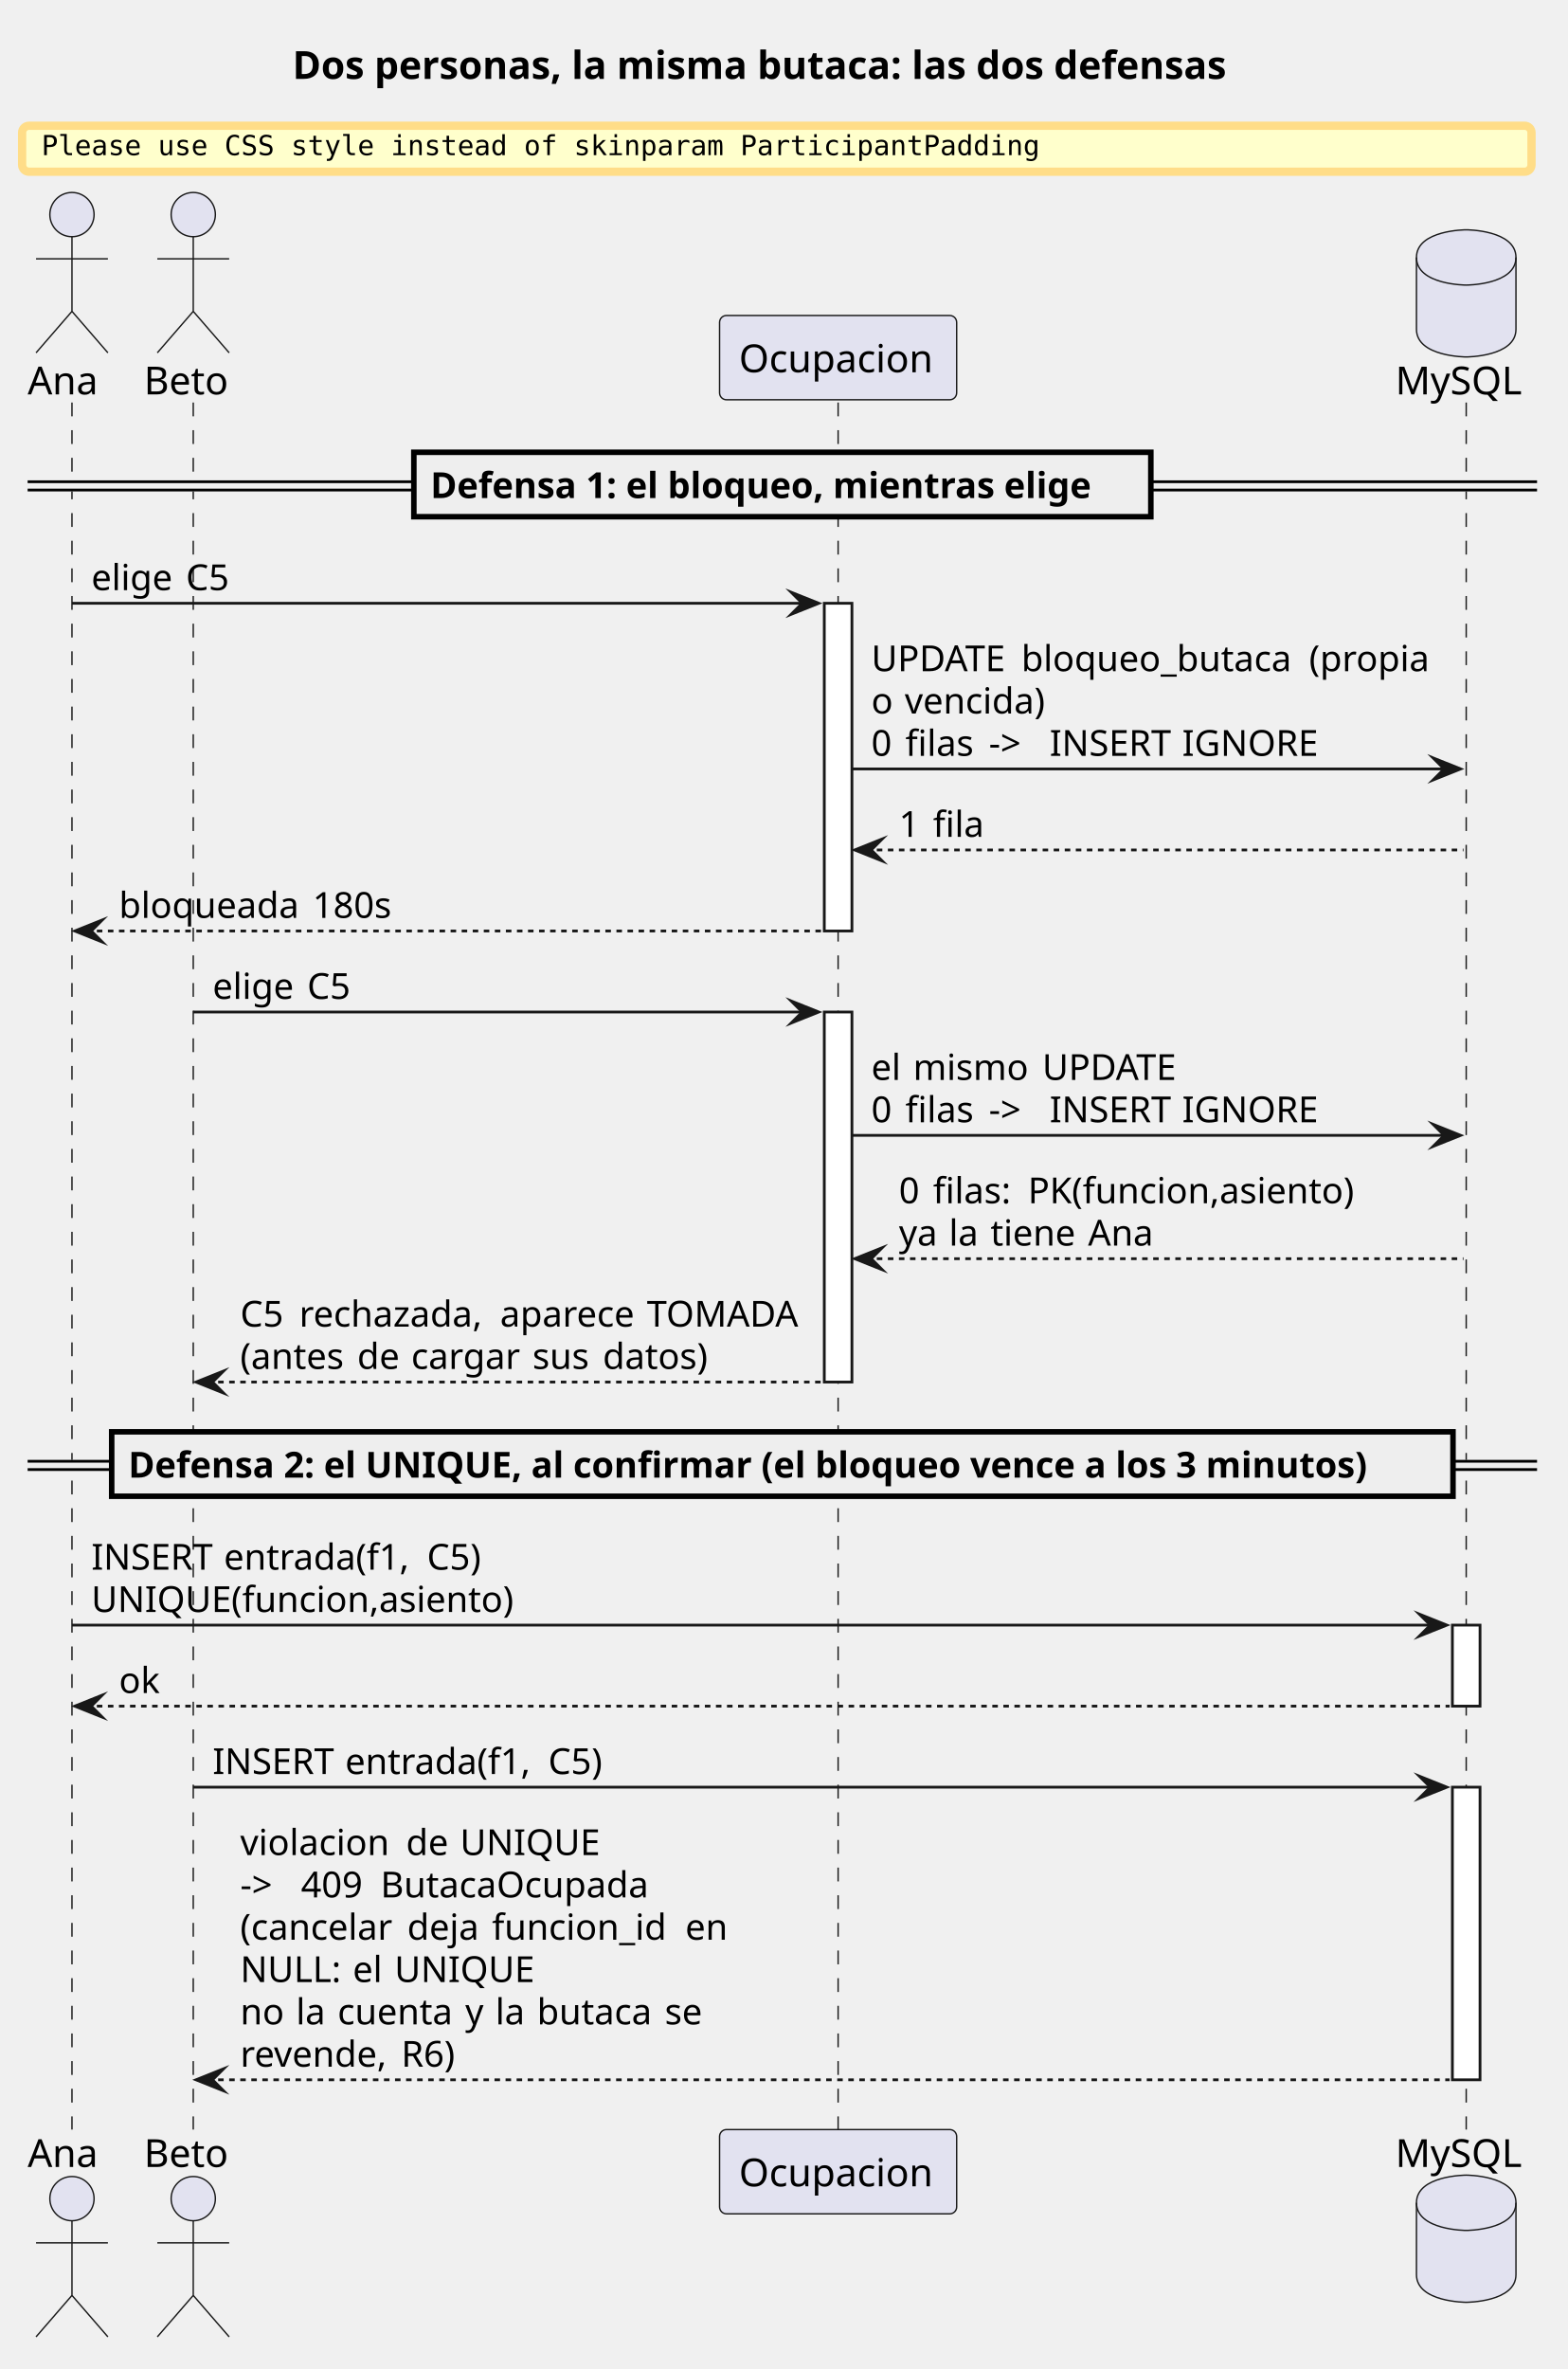
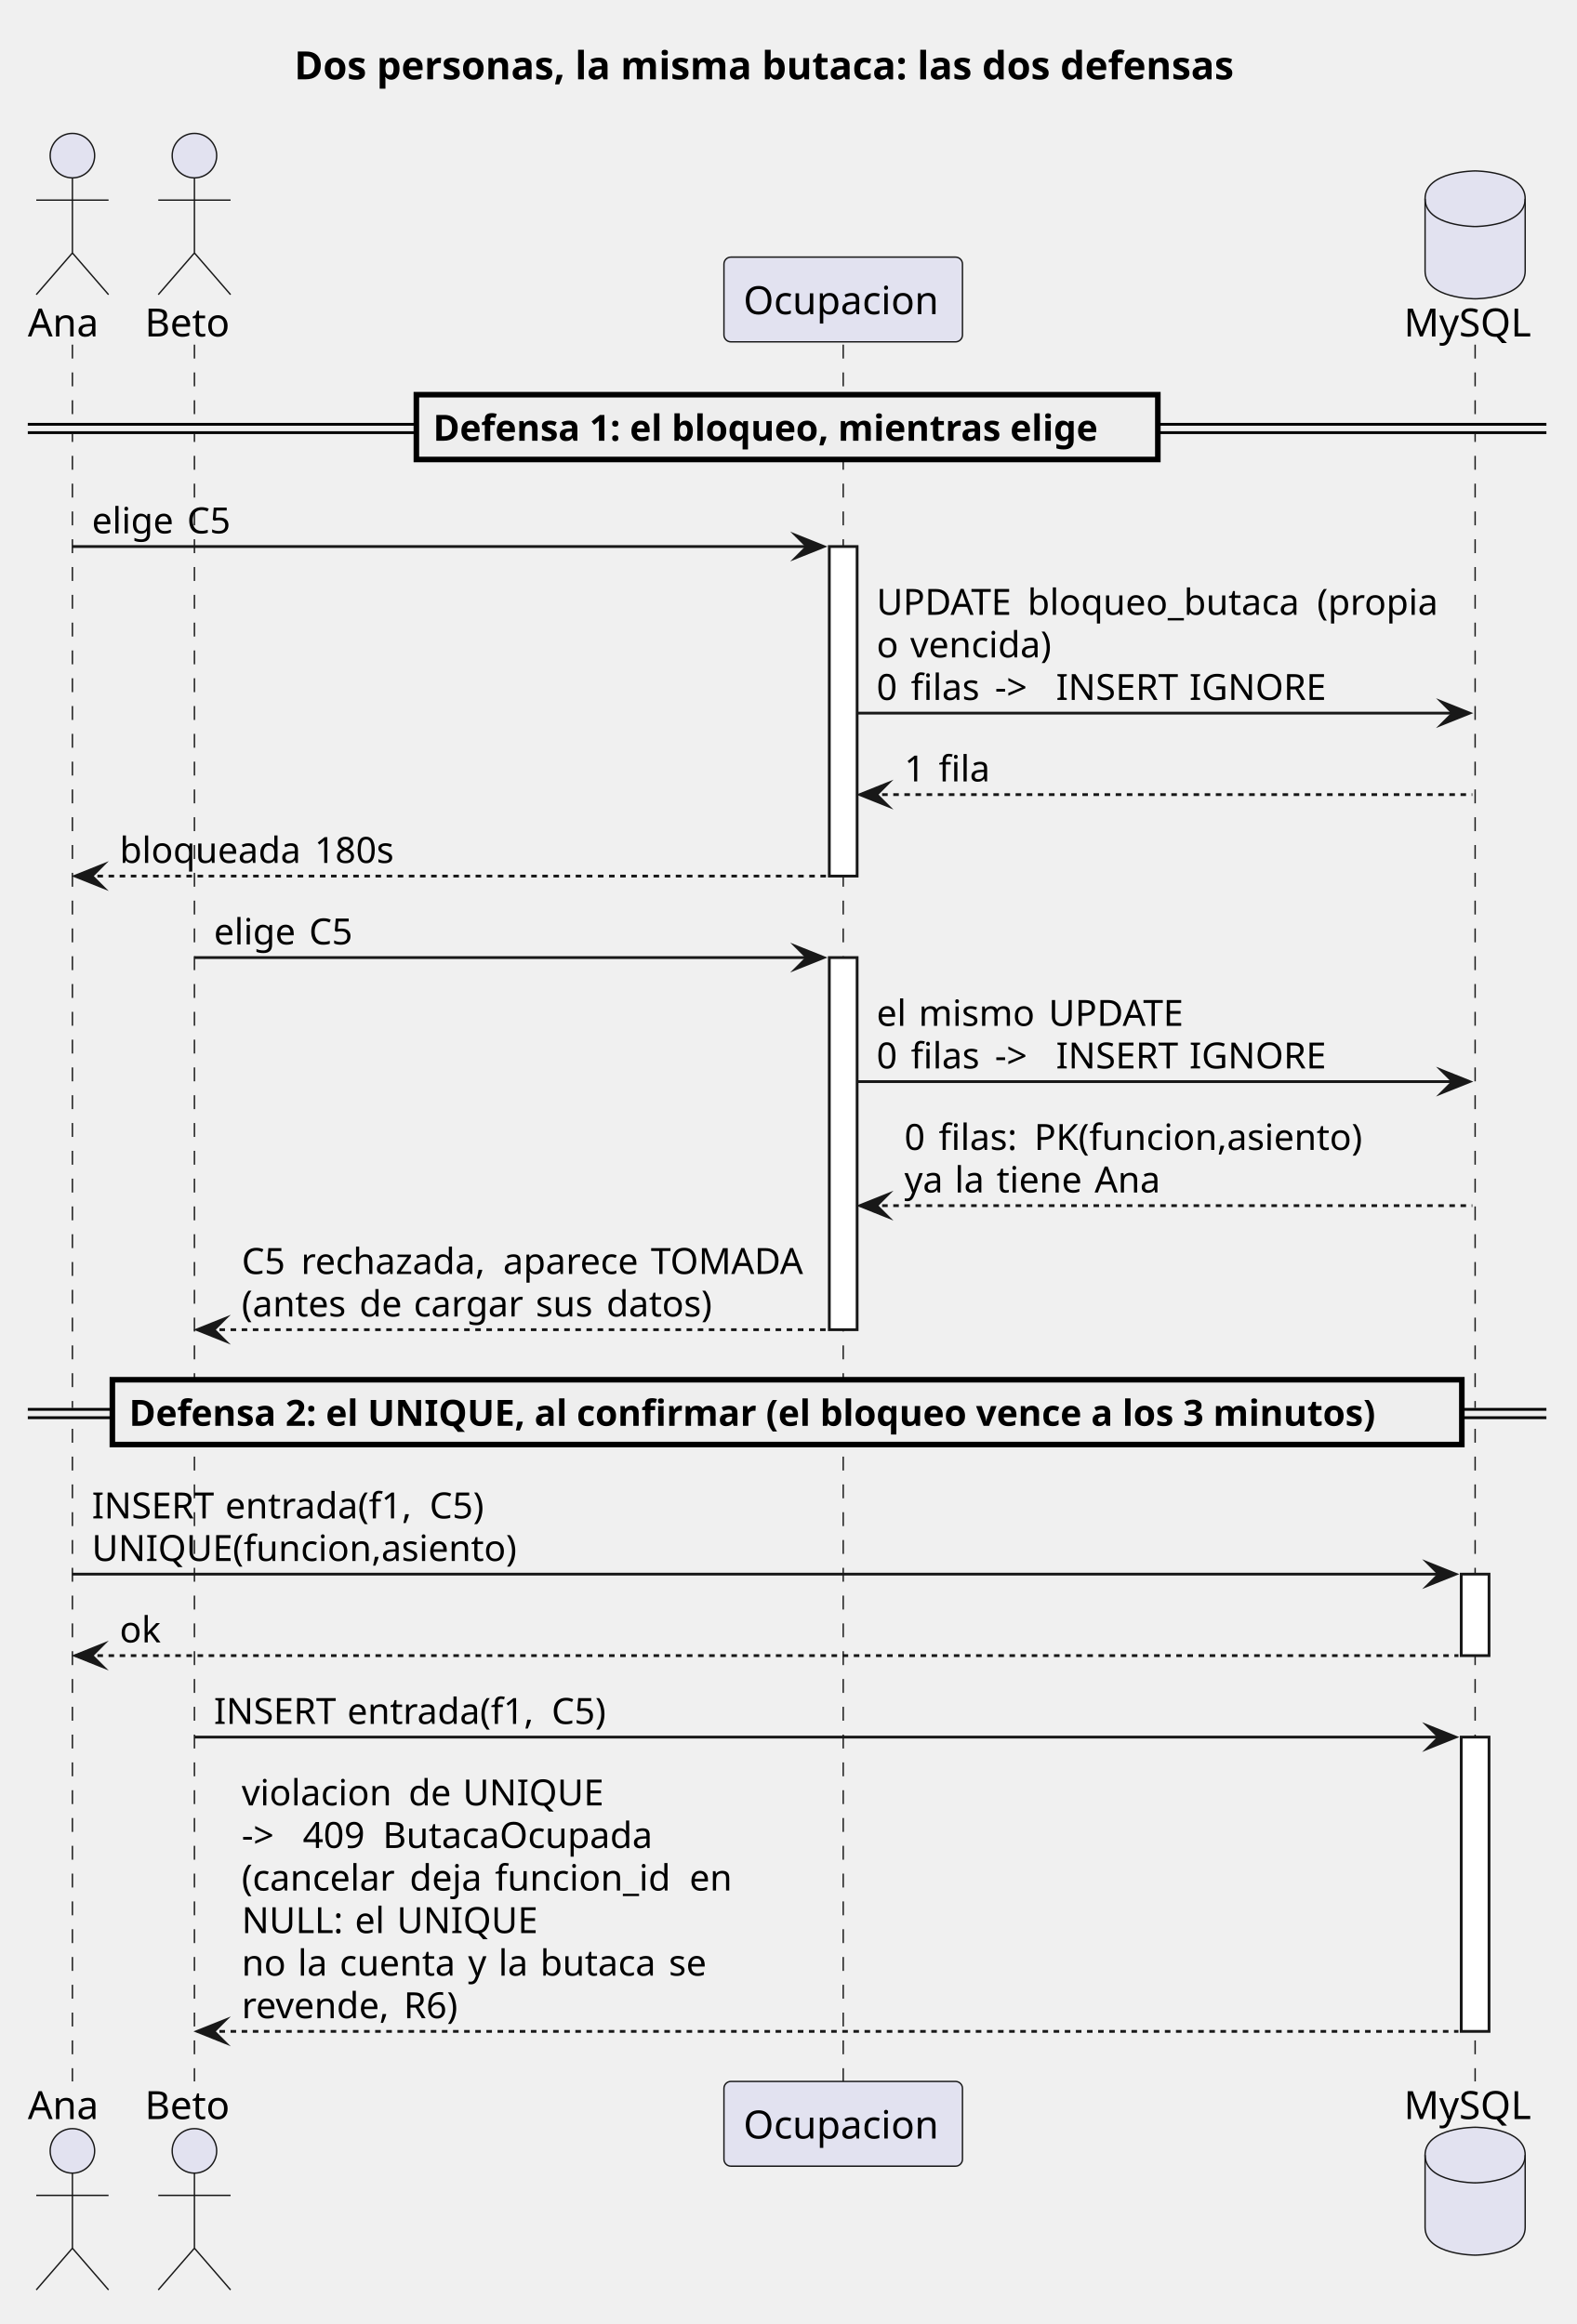
- <svg xmlns="http://www.w3.org/2000/svg" version="1.1" data-diagram-type="SEQUENCE" style="width:567px;height:857px;background:#FFFFFF;" width="567px" height="857px" viewBox="0 0 567 857" zoomAndPan="magnify" preserveAspectRatio="none" contentStyleType="text/css">
+ <svg xmlns="http://www.w3.org/2000/svg" version="1.1" data-diagram-type="SEQUENCE" style="width:567px;height:836px;background:#FFFFFF;" width="567px" height="836px" viewBox="0 0 567 836" zoomAndPan="magnify" preserveAspectRatio="none" contentStyleType="text/css">
  <defs />
  <g font-family="sans-serif" lengthAdjust="spacing">
    <g class="title" data-source-line="1">
      <text x="105.823" y="28.535" fill="#000" font-size="14" textLength="353.486" font-weight="700">Dos personas, la misma butaca: las dos defensas</text>
    </g>
-     <rect x="8" y="45.488" width="546.133" height="16.641" fill="#FFC" style="stroke:#FD8;stroke-width:3;" rx="2.5" ry="2.5" />
-     <text x="15" y="56.129" fill="#000" font-size="10" textLength="361.23" font-family="monospace">Please use CSS style instead of skinparam ParticipantPadding</text>
-     <g>
-       <rect x="22.54" y="145.617" width="8" height="624.764" fill="#000" fill-opacity="0" />
-       <line x1="26.04" y1="145.617" x2="26.04" y2="770.381" style="stroke:#181818;stroke-width:0.5;stroke-dasharray:5,5;" />
-     </g>
-     <g>
-       <rect x="66.423" y="145.617" width="8" height="624.764" fill="#000" fill-opacity="0" />
-       <line x1="69.923" y1="145.617" x2="69.923" y2="770.381" style="stroke:#181818;stroke-width:0.5;stroke-dasharray:5,5;" />
-     </g>
-     <g>
-       <rect x="299.748" y="145.617" width="8" height="624.764" fill="#000" fill-opacity="0" />
-       <line x1="303.248" y1="145.617" x2="303.248" y2="770.381" style="stroke:#181818;stroke-width:0.5;stroke-dasharray:5,5;" />
-     </g>
-     <g>
-       <rect x="298.248" y="218.238" width="10" height="118.553" fill="#FFF" style="stroke:#181818;stroke-width:1;" />
-     </g>
-     <g>
-       <rect x="298.248" y="366.102" width="10" height="133.863" fill="#FFF" style="stroke:#181818;stroke-width:1;" />
-     </g>
-     <g>
-       <rect x="527.006" y="145.617" width="8" height="624.764" fill="#000" fill-opacity="0" />
-       <line x1="530.506" y1="145.617" x2="530.506" y2="770.381" style="stroke:#181818;stroke-width:0.5;stroke-dasharray:5,5;" />
-     </g>
-     <g>
-       <rect x="525.506" y="587.896" width="10" height="29.311" fill="#FFF" style="stroke:#181818;stroke-width:1;" />
-     </g>
-     <g>
-       <rect x="525.506" y="646.518" width="10" height="105.863" fill="#FFF" style="stroke:#181818;stroke-width:1;" />
-     </g>
-     <text x="10" y="142.664" fill="#000" font-size="14" textLength="26.079">Ana</text>
-     <ellipse cx="26.04" cy="77.629" rx="8" ry="8" fill="#E2E2F0" style="stroke:#181818;stroke-width:0.5;" />
-     <path d="M26.04,85.629 L26.04,112.629 M13.04,93.629 L39.04,93.629 M26.04,112.629 L13.04,127.629 M26.04,112.629 L39.04,127.629" style="stroke:#181818;stroke-width:0.5;" fill="none" />
-     <text x="52.079" y="142.664" fill="#000" font-size="14" textLength="29.688">Beto</text>
-     <ellipse cx="69.923" cy="77.629" rx="8" ry="8" fill="#E2E2F0" style="stroke:#181818;stroke-width:0.5;" />
-     <path d="M69.923,85.629 L69.923,112.629 M56.923,93.629 L82.923,93.629 M69.923,112.629 L56.923,127.629 M69.923,112.629 L82.923,127.629" style="stroke:#181818;stroke-width:0.5;" fill="none" />
-     <rect x="260.356" y="114.129" width="85.784" height="30.488" fill="#E2E2F0" style="stroke:#181818;stroke-width:0.5;" rx="2.5" ry="2.5" />
-     <text x="267.356" y="134.664" fill="#000" font-size="14" textLength="71.784">Ocupacion</text>
-     <text x="504.879" y="142.664" fill="#000" font-size="14" textLength="45.254">MySQL</text>
-     <path d="M512.506,93.129 C512.506,83.129 530.506,83.129 530.506,83.129 C530.506,83.129 548.506,83.129 548.506,93.129 L548.506,119.129 C548.506,129.129 530.506,129.129 530.506,129.129 C530.506,129.129 512.506,129.129 512.506,119.129 L512.506,93.129" style="stroke:#181818;stroke-width:0.5;" fill="#E2E2F0" />
-     <path d="M512.506,93.129 C512.506,103.129 530.506,103.129 530.506,103.129 C530.506,103.129 548.506,103.129 548.506,93.129" style="stroke:#181818;stroke-width:0.5;" fill="none" />
-     <text x="10" y="783.916" fill="#000" font-size="14" textLength="26.079">Ana</text>
-     <ellipse cx="26.04" cy="795.369" rx="8" ry="8" fill="#E2E2F0" style="stroke:#181818;stroke-width:0.5;" />
-     <path d="M26.04,803.369 L26.04,830.369 M13.04,811.369 L39.04,811.369 M26.04,830.369 L13.04,845.369 M26.04,830.369 L39.04,845.369" style="stroke:#181818;stroke-width:0.5;" fill="none" />
-     <text x="52.079" y="783.916" fill="#000" font-size="14" textLength="29.688">Beto</text>
-     <ellipse cx="69.923" cy="795.369" rx="8" ry="8" fill="#E2E2F0" style="stroke:#181818;stroke-width:0.5;" />
-     <path d="M69.923,803.369 L69.923,830.369 M56.923,811.369 L82.923,811.369 M69.923,830.369 L56.923,845.369 M69.923,830.369 L82.923,845.369" style="stroke:#181818;stroke-width:0.5;" fill="none" />
-     <rect x="260.356" y="770.381" width="85.784" height="30.488" fill="#E2E2F0" style="stroke:#181818;stroke-width:0.5;" rx="2.5" ry="2.5" />
-     <text x="267.356" y="790.916" fill="#000" font-size="14" textLength="71.784">Ocupacion</text>
-     <text x="504.879" y="783.916" fill="#000" font-size="14" textLength="45.254">MySQL</text>
-     <path d="M512.506,796.869 C512.506,786.869 530.506,786.869 530.506,786.869 C530.506,786.869 548.506,786.869 548.506,796.869 L548.506,822.869 C548.506,832.869 530.506,832.869 530.506,832.869 C530.506,832.869 512.506,832.869 512.506,822.869 L512.506,796.869" style="stroke:#181818;stroke-width:0.5;" fill="#E2E2F0" />
-     <path d="M512.506,796.869 C512.506,806.869 530.506,806.869 530.506,806.869 C530.506,806.869 548.506,806.869 548.506,796.869" style="stroke:#181818;stroke-width:0.5;" fill="none" />
-     <rect x="10" y="174.272" width="546.133" height="3" fill="#EEE" style="stroke:#EEE;stroke-width:1;" />
-     <line x1="10" y1="174.272" x2="556.133" y2="174.272" style="stroke:#000;stroke-width:1;" />
-     <line x1="10" y1="177.272" x2="556.133" y2="177.272" style="stroke:#000;stroke-width:1;" />
-     <rect x="149.739" y="163.617" width="266.656" height="23.311" fill="#EEE" style="stroke:#000;stroke-width:2;" />
-     <text x="155.739" y="180.186" fill="#000" font-size="13" textLength="248.371" font-weight="700">Defensa 1: el bloqueo, mientras elige</text>
-     <polygon points="286.248,214.238,296.248,218.238,286.248,222.238,290.248,218.238" fill="#181818" style="stroke:#181818;stroke-width:1;stroke-linejoin:miter;stroke-miterlimit:10;" />
-     <line x1="26.04" y1="218.238" x2="292.248" y2="218.238" style="stroke:#181818;stroke-width:1;" />
-     <text x="33.04" y="213.496" fill="#000" font-size="13" textLength="30.107">elige</text>
-     <text x="63.146" y="213.496" fill="#000" font-size="13"> </text>
-     <text x="67.26" y="213.496" fill="#000" font-size="13" textLength="17.215">C5</text>
-     <polygon points="518.506,274.17,528.506,278.17,518.506,282.17,522.506,278.17" fill="#181818" style="stroke:#181818;stroke-width:1;stroke-linejoin:miter;stroke-miterlimit:10;" />
-     <line x1="308.248" y1="278.17" x2="524.506" y2="278.17" style="stroke:#181818;stroke-width:1;" />
-     <text x="315.248" y="242.807" fill="#000" font-size="13" textLength="50.166">UPDATE</text>
-     <text x="365.414" y="242.807" fill="#000" font-size="13"> </text>
-     <text x="369.527" y="242.807" fill="#000" font-size="13" textLength="100.033">bloqueo_butaca</text>
-     <text x="469.56" y="242.807" fill="#000" font-size="13"> </text>
-     <text x="473.673" y="242.807" fill="#000" font-size="13" textLength="44.833">(propia</text>
-     <text x="315.248" y="258.117" fill="#000" font-size="13">o</text>
-     <text x="323.233" y="258.117" fill="#000" font-size="13"> </text>
-     <text x="327.347" y="258.117" fill="#000" font-size="13" textLength="52.044">vencida)</text>
-     <text x="315.248" y="273.428" fill="#000" font-size="13">0</text>
-     <text x="323.468" y="273.428" fill="#000" font-size="13"> </text>
-     <text x="327.582" y="273.428" fill="#000" font-size="13" textLength="26.102">filas</text>
-     <text x="353.683" y="273.428" fill="#000" font-size="13"> </text>
-     <text x="357.796" y="273.428" fill="#000" font-size="13" textLength="17.856">-&gt;</text>
-     <text x="375.652" y="273.428" fill="#000" font-size="13"> </text>
-     <text x="379.766" y="273.428" fill="#000" font-size="13" textLength="43.837">INSERT</text>
-     <text x="423.603" y="273.428" fill="#000" font-size="13"> </text>
-     <text x="427.716" y="273.428" fill="#000" font-size="13" textLength="48.109">IGNORE</text>
-     <polygon points="319.248,303.48,309.248,307.48,319.248,311.48,315.248,307.48" fill="#181818" style="stroke:#181818;stroke-width:1;stroke-linejoin:miter;stroke-miterlimit:10;" />
-     <line x1="313.248" y1="307.48" x2="529.506" y2="307.48" style="stroke:#181818;stroke-width:1;stroke-dasharray:2,2;" />
-     <text x="325.248" y="302.738" fill="#000" font-size="13">1</text>
-     <text x="333.468" y="302.738" fill="#000" font-size="13"> </text>
-     <text x="337.582" y="302.738" fill="#000" font-size="13" textLength="19.475">fila</text>
-     <polygon points="37.04,332.791,27.04,336.791,37.04,340.791,33.04,336.791" fill="#181818" style="stroke:#181818;stroke-width:1;stroke-linejoin:miter;stroke-miterlimit:10;" />
-     <line x1="31.04" y1="336.791" x2="297.248" y2="336.791" style="stroke:#181818;stroke-width:1;stroke-dasharray:2,2;" />
-     <text x="43.04" y="332.049" fill="#000" font-size="13" textLength="65.958">bloqueada</text>
-     <text x="108.998" y="332.049" fill="#000" font-size="13"> </text>
-     <text x="113.111" y="332.049" fill="#000" font-size="13" textLength="31.288">180s</text>
-     <polygon points="286.248,362.102,296.248,366.102,286.248,370.102,290.248,366.102" fill="#181818" style="stroke:#181818;stroke-width:1;stroke-linejoin:miter;stroke-miterlimit:10;" />
-     <line x1="69.923" y1="366.102" x2="292.248" y2="366.102" style="stroke:#181818;stroke-width:1;" />
-     <text x="76.923" y="361.359" fill="#000" font-size="13" textLength="30.107">elige</text>
-     <text x="107.03" y="361.359" fill="#000" font-size="13"> </text>
-     <text x="111.144" y="361.359" fill="#000" font-size="13" textLength="17.215">C5</text>
-     <polygon points="518.506,406.723,528.506,410.723,518.506,414.723,522.506,410.723" fill="#181818" style="stroke:#181818;stroke-width:1;stroke-linejoin:miter;stroke-miterlimit:10;" />
-     <line x1="308.248" y1="410.723" x2="524.506" y2="410.723" style="stroke:#181818;stroke-width:1;" />
-     <text x="315.248" y="390.67" fill="#000" font-size="13" textLength="11">el</text>
-     <text x="326.249" y="390.67" fill="#000" font-size="13"> </text>
-     <text x="330.362" y="390.67" fill="#000" font-size="13" textLength="42.644">mismo</text>
-     <text x="373.005" y="390.67" fill="#000" font-size="13"> </text>
-     <text x="377.119" y="390.67" fill="#000" font-size="13" textLength="50.166">UPDATE</text>
-     <text x="315.248" y="405.98" fill="#000" font-size="13">0</text>
-     <text x="323.468" y="405.98" fill="#000" font-size="13"> </text>
-     <text x="327.582" y="405.98" fill="#000" font-size="13" textLength="26.102">filas</text>
-     <text x="353.683" y="405.98" fill="#000" font-size="13"> </text>
-     <text x="357.796" y="405.98" fill="#000" font-size="13" textLength="17.856">-&gt;</text>
-     <text x="375.652" y="405.98" fill="#000" font-size="13"> </text>
-     <text x="379.766" y="405.98" fill="#000" font-size="13" textLength="43.837">INSERT</text>
-     <text x="423.603" y="405.98" fill="#000" font-size="13"> </text>
-     <text x="427.716" y="405.98" fill="#000" font-size="13" textLength="48.109">IGNORE</text>
-     <polygon points="319.248,451.344,309.248,455.344,319.248,459.344,315.248,455.344" fill="#181818" style="stroke:#181818;stroke-width:1;stroke-linejoin:miter;stroke-miterlimit:10;" />
-     <line x1="313.248" y1="455.344" x2="529.506" y2="455.344" style="stroke:#181818;stroke-width:1;stroke-dasharray:2,2;" />
-     <text x="325.248" y="435.291" fill="#000" font-size="13">0</text>
-     <text x="333.468" y="435.291" fill="#000" font-size="13"> </text>
-     <text x="337.582" y="435.291" fill="#000" font-size="13" textLength="30.215">filas:</text>
-     <text x="367.796" y="435.291" fill="#000" font-size="13"> </text>
-     <text x="371.91" y="435.291" fill="#000" font-size="13" textLength="121.348">PK(funcion,asiento)</text>
-     <text x="325.248" y="450.602" fill="#000" font-size="13" textLength="13.971">ya</text>
-     <text x="339.219" y="450.602" fill="#000" font-size="13"> </text>
-     <text x="343.333" y="450.602" fill="#000" font-size="13" textLength="10.937">la</text>
-     <text x="354.27" y="450.602" fill="#000" font-size="13"> </text>
-     <text x="358.383" y="450.602" fill="#000" font-size="13" textLength="31.173">tiene</text>
-     <text x="389.556" y="450.602" fill="#000" font-size="13"> </text>
-     <text x="393.669" y="450.602" fill="#000" font-size="13" textLength="24.216">Ana</text>
-     <polygon points="80.923,495.965,70.923,499.965,80.923,503.965,76.923,499.965" fill="#181818" style="stroke:#181818;stroke-width:1;stroke-linejoin:miter;stroke-miterlimit:10;" />
-     <line x1="74.923" y1="499.965" x2="297.248" y2="499.965" style="stroke:#181818;stroke-width:1;stroke-dasharray:2,2;" />
-     <text x="86.923" y="479.912" fill="#000" font-size="13" textLength="17.215">C5</text>
-     <text x="104.138" y="479.912" fill="#000" font-size="13"> </text>
-     <text x="108.251" y="479.912" fill="#000" font-size="13" textLength="68.574">rechazada,</text>
-     <text x="176.825" y="479.912" fill="#000" font-size="13"> </text>
-     <text x="180.938" y="479.912" fill="#000" font-size="13" textLength="49.004">aparece</text>
-     <text x="229.942" y="479.912" fill="#000" font-size="13"> </text>
-     <text x="234.056" y="479.912" fill="#000" font-size="13" textLength="57.192">TOMADA</text>
-     <text x="86.923" y="495.223" fill="#000" font-size="13" textLength="38.207">(antes</text>
-     <text x="125.13" y="495.223" fill="#000" font-size="13"> </text>
-     <text x="129.243" y="495.223" fill="#000" font-size="13" textLength="15.425">de</text>
-     <text x="144.668" y="495.223" fill="#000" font-size="13"> </text>
-     <text x="148.781" y="495.223" fill="#000" font-size="13" textLength="39.762">cargar</text>
-     <text x="188.543" y="495.223" fill="#000" font-size="13"> </text>
-     <text x="192.656" y="495.223" fill="#000" font-size="13" textLength="21.322">sus</text>
-     <text x="213.978" y="495.223" fill="#000" font-size="13"> </text>
-     <text x="218.091" y="495.223" fill="#000" font-size="13" textLength="39.063">datos)</text>
-     <rect x="10" y="528.62" width="546.133" height="3" fill="#EEE" style="stroke:#EEE;stroke-width:1;" />
-     <line x1="10" y1="528.62" x2="556.133" y2="528.62" style="stroke:#000;stroke-width:1;" />
-     <line x1="10" y1="531.62" x2="556.133" y2="531.62" style="stroke:#000;stroke-width:1;" />
-     <rect x="40.41" y="517.965" width="485.313" height="23.311" fill="#EEE" style="stroke:#000;stroke-width:2;" />
-     <text x="46.41" y="534.533" fill="#000" font-size="13" textLength="467.029" font-weight="700">Defensa 2: el UNIQUE, al confirmar (el bloqueo vence a los 3 minutos)</text>
-     <polygon points="513.506,583.896,523.506,587.896,513.506,591.896,517.506,587.896" fill="#181818" style="stroke:#181818;stroke-width:1;stroke-linejoin:miter;stroke-miterlimit:10;" />
-     <line x1="26.04" y1="587.896" x2="519.506" y2="587.896" style="stroke:#181818;stroke-width:1;" />
-     <text x="33.04" y="567.844" fill="#000" font-size="13" textLength="43.837">INSERT</text>
-     <text x="76.876" y="567.844" fill="#000" font-size="13"> </text>
-     <text x="80.99" y="567.844" fill="#000" font-size="13" textLength="69.374">entrada(f1,</text>
-     <text x="150.363" y="567.844" fill="#000" font-size="13"> </text>
-     <text x="154.477" y="567.844" fill="#000" font-size="13" textLength="21.442">C5)</text>
-     <text x="33.04" y="583.154" fill="#000" font-size="13" textLength="154.185">UNIQUE(funcion,asiento)</text>
-     <polygon points="37.04,613.207,27.04,617.207,37.04,621.207,33.04,617.207" fill="#181818" style="stroke:#181818;stroke-width:1;stroke-linejoin:miter;stroke-miterlimit:10;" />
-     <line x1="31.04" y1="617.207" x2="524.506" y2="617.207" style="stroke:#181818;stroke-width:1;stroke-dasharray:2,2;" />
-     <text x="43.04" y="612.465" fill="#000" font-size="13" textLength="15.583">ok</text>
-     <polygon points="513.506,642.518,523.506,646.518,513.506,650.518,517.506,646.518" fill="#181818" style="stroke:#181818;stroke-width:1;stroke-linejoin:miter;stroke-miterlimit:10;" />
-     <line x1="69.923" y1="646.518" x2="519.506" y2="646.518" style="stroke:#181818;stroke-width:1;" />
-     <text x="76.923" y="641.775" fill="#000" font-size="13" textLength="43.837">INSERT</text>
-     <text x="120.76" y="641.775" fill="#000" font-size="13"> </text>
-     <text x="124.874" y="641.775" fill="#000" font-size="13" textLength="69.374">entrada(f1,</text>
-     <text x="194.247" y="641.775" fill="#000" font-size="13"> </text>
-     <text x="198.36" y="641.775" fill="#000" font-size="13" textLength="21.442">C5)</text>
-     <polygon points="80.923,748.381,70.923,752.381,80.923,756.381,76.923,752.381" fill="#181818" style="stroke:#181818;stroke-width:1;stroke-linejoin:miter;stroke-miterlimit:10;" />
-     <line x1="74.923" y1="752.381" x2="524.506" y2="752.381" style="stroke:#181818;stroke-width:1;stroke-dasharray:2,2;" />
-     <text x="86.923" y="671.086" fill="#000" font-size="13" textLength="55.878">violacion</text>
-     <text x="142.802" y="671.086" fill="#000" font-size="13"> </text>
-     <text x="146.915" y="671.086" fill="#000" font-size="13" textLength="15.425">de</text>
-     <text x="162.34" y="671.086" fill="#000" font-size="13"> </text>
-     <text x="166.453" y="671.086" fill="#000" font-size="13" textLength="48.509">UNIQUE</text>
-     <text x="86.923" y="686.396" fill="#000" font-size="13" textLength="17.856">-&gt;</text>
-     <text x="104.779" y="686.396" fill="#000" font-size="13"> </text>
-     <text x="108.893" y="686.396" fill="#000" font-size="13" textLength="24.661">409</text>
-     <text x="133.553" y="686.396" fill="#000" font-size="13"> </text>
-     <text x="137.667" y="686.396" fill="#000" font-size="13" textLength="96.973">ButacaOcupada</text>
-     <text x="86.923" y="701.707" fill="#000" font-size="13" textLength="56.291">(cancelar</text>
-     <text x="143.214" y="701.707" fill="#000" font-size="13"> </text>
-     <text x="147.328" y="701.707" fill="#000" font-size="13" textLength="26.559">deja</text>
-     <text x="173.886" y="701.707" fill="#000" font-size="13"> </text>
-     <text x="178" y="701.707" fill="#000" font-size="13" textLength="65.825">funcion_id</text>
-     <text x="243.825" y="701.707" fill="#000" font-size="13"> </text>
-     <text x="247.938" y="701.707" fill="#000" font-size="13" textLength="15.311">en</text>
-     <text x="86.923" y="717.018" fill="#000" font-size="13" textLength="36.588">NULL:</text>
-     <text x="123.511" y="717.018" fill="#000" font-size="13"> </text>
-     <text x="127.625" y="717.018" fill="#000" font-size="13" textLength="11">el</text>
-     <text x="138.625" y="717.018" fill="#000" font-size="13"> </text>
-     <text x="142.738" y="717.018" fill="#000" font-size="13" textLength="48.509">UNIQUE</text>
-     <text x="86.923" y="732.328" fill="#000" font-size="13" textLength="16.053">no</text>
-     <text x="102.977" y="732.328" fill="#000" font-size="13"> </text>
-     <text x="107.09" y="732.328" fill="#000" font-size="13" textLength="10.937">la</text>
-     <text x="118.027" y="732.328" fill="#000" font-size="13"> </text>
-     <text x="122.14" y="732.328" fill="#000" font-size="13" textLength="42.079">cuenta</text>
-     <text x="164.219" y="732.328" fill="#000" font-size="13"> </text>
-     <text x="168.332" y="732.328" fill="#000" font-size="13">y</text>
-     <text x="175.124" y="732.328" fill="#000" font-size="13"> </text>
-     <text x="179.237" y="732.328" fill="#000" font-size="13" textLength="10.937">la</text>
-     <text x="190.174" y="732.328" fill="#000" font-size="13"> </text>
-     <text x="194.288" y="732.328" fill="#000" font-size="13" textLength="42.129">butaca</text>
-     <text x="236.417" y="732.328" fill="#000" font-size="13"> </text>
-     <text x="240.53" y="732.328" fill="#000" font-size="13" textLength="13.87">se</text>
-     <text x="86.923" y="747.639" fill="#000" font-size="13" textLength="54.139">revende,</text>
-     <text x="141.063" y="747.639" fill="#000" font-size="13"> </text>
-     <text x="145.176" y="747.639" fill="#000" font-size="13" textLength="20.668">R6)</text>
+     <g>
+       <rect x="22.54" y="123.977" width="8" height="624.764" fill="#000" fill-opacity="0" />
+       <line x1="26.04" y1="123.977" x2="26.04" y2="748.74" style="stroke:#181818;stroke-width:0.5;stroke-dasharray:5,5;" />
+     </g>
+     <g>
+       <rect x="66.423" y="123.977" width="8" height="624.764" fill="#000" fill-opacity="0" />
+       <line x1="69.923" y1="123.977" x2="69.923" y2="748.74" style="stroke:#181818;stroke-width:0.5;stroke-dasharray:5,5;" />
+     </g>
+     <g>
+       <rect x="299.748" y="123.977" width="8" height="624.764" fill="#000" fill-opacity="0" />
+       <line x1="303.248" y1="123.977" x2="303.248" y2="748.74" style="stroke:#181818;stroke-width:0.5;stroke-dasharray:5,5;" />
+     </g>
+     <g>
+       <rect x="298.248" y="196.598" width="10" height="118.553" fill="#FFF" style="stroke:#181818;stroke-width:1;" />
+     </g>
+     <g>
+       <rect x="298.248" y="344.461" width="10" height="133.863" fill="#FFF" style="stroke:#181818;stroke-width:1;" />
+     </g>
+     <g>
+       <rect x="527.006" y="123.977" width="8" height="624.764" fill="#000" fill-opacity="0" />
+       <line x1="530.506" y1="123.977" x2="530.506" y2="748.74" style="stroke:#181818;stroke-width:0.5;stroke-dasharray:5,5;" />
+     </g>
+     <g>
+       <rect x="525.506" y="566.256" width="10" height="29.311" fill="#FFF" style="stroke:#181818;stroke-width:1;" />
+     </g>
+     <g>
+       <rect x="525.506" y="624.877" width="10" height="105.863" fill="#FFF" style="stroke:#181818;stroke-width:1;" />
+     </g>
+     <text x="10" y="121.023" fill="#000" font-size="14" textLength="26.079">Ana</text>
+     <ellipse cx="26.04" cy="55.988" rx="8" ry="8" fill="#E2E2F0" style="stroke:#181818;stroke-width:0.5;" />
+     <path d="M26.04,63.988 L26.04,90.988 M13.04,71.988 L39.04,71.988 M26.04,90.988 L13.04,105.988 M26.04,90.988 L39.04,105.988" style="stroke:#181818;stroke-width:0.5;" fill="none" />
+     <text x="52.079" y="121.023" fill="#000" font-size="14" textLength="29.688">Beto</text>
+     <ellipse cx="69.923" cy="55.988" rx="8" ry="8" fill="#E2E2F0" style="stroke:#181818;stroke-width:0.5;" />
+     <path d="M69.923,63.988 L69.923,90.988 M56.923,71.988 L82.923,71.988 M69.923,90.988 L56.923,105.988 M69.923,90.988 L82.923,105.988" style="stroke:#181818;stroke-width:0.5;" fill="none" />
+     <rect x="260.356" y="92.488" width="85.784" height="30.488" fill="#E2E2F0" style="stroke:#181818;stroke-width:0.5;" rx="2.5" ry="2.5" />
+     <text x="267.356" y="113.023" fill="#000" font-size="14" textLength="71.784">Ocupacion</text>
+     <text x="504.879" y="121.023" fill="#000" font-size="14" textLength="45.254">MySQL</text>
+     <path d="M512.506,71.488 C512.506,61.488 530.506,61.488 530.506,61.488 C530.506,61.488 548.506,61.488 548.506,71.488 L548.506,97.488 C548.506,107.488 530.506,107.488 530.506,107.488 C530.506,107.488 512.506,107.488 512.506,97.488 L512.506,71.488" style="stroke:#181818;stroke-width:0.5;" fill="#E2E2F0" />
+     <path d="M512.506,71.488 C512.506,81.488 530.506,81.488 530.506,81.488 C530.506,81.488 548.506,81.488 548.506,71.488" style="stroke:#181818;stroke-width:0.5;" fill="none" />
+     <text x="10" y="762.275" fill="#000" font-size="14" textLength="26.079">Ana</text>
+     <ellipse cx="26.04" cy="773.729" rx="8" ry="8" fill="#E2E2F0" style="stroke:#181818;stroke-width:0.5;" />
+     <path d="M26.04,781.729 L26.04,808.729 M13.04,789.729 L39.04,789.729 M26.04,808.729 L13.04,823.729 M26.04,808.729 L39.04,823.729" style="stroke:#181818;stroke-width:0.5;" fill="none" />
+     <text x="52.079" y="762.275" fill="#000" font-size="14" textLength="29.688">Beto</text>
+     <ellipse cx="69.923" cy="773.729" rx="8" ry="8" fill="#E2E2F0" style="stroke:#181818;stroke-width:0.5;" />
+     <path d="M69.923,781.729 L69.923,808.729 M56.923,789.729 L82.923,789.729 M69.923,808.729 L56.923,823.729 M69.923,808.729 L82.923,823.729" style="stroke:#181818;stroke-width:0.5;" fill="none" />
+     <rect x="260.356" y="748.74" width="85.784" height="30.488" fill="#E2E2F0" style="stroke:#181818;stroke-width:0.5;" rx="2.5" ry="2.5" />
+     <text x="267.356" y="769.275" fill="#000" font-size="14" textLength="71.784">Ocupacion</text>
+     <text x="504.879" y="762.275" fill="#000" font-size="14" textLength="45.254">MySQL</text>
+     <path d="M512.506,775.229 C512.506,765.229 530.506,765.229 530.506,765.229 C530.506,765.229 548.506,765.229 548.506,775.229 L548.506,801.229 C548.506,811.229 530.506,811.229 530.506,811.229 C530.506,811.229 512.506,811.229 512.506,801.229 L512.506,775.229" style="stroke:#181818;stroke-width:0.5;" fill="#E2E2F0" />
+     <path d="M512.506,775.229 C512.506,785.229 530.506,785.229 530.506,785.229 C530.506,785.229 548.506,785.229 548.506,775.229" style="stroke:#181818;stroke-width:0.5;" fill="none" />
+     <rect x="10" y="152.632" width="546.133" height="3" fill="#EEE" style="stroke:#EEE;stroke-width:1;" />
+     <line x1="10" y1="152.632" x2="556.133" y2="152.632" style="stroke:#000;stroke-width:1;" />
+     <line x1="10" y1="155.632" x2="556.133" y2="155.632" style="stroke:#000;stroke-width:1;" />
+     <rect x="149.739" y="141.977" width="266.656" height="23.311" fill="#EEE" style="stroke:#000;stroke-width:2;" />
+     <text x="155.739" y="158.545" fill="#000" font-size="13" textLength="248.371" font-weight="700">Defensa 1: el bloqueo, mientras elige</text>
+     <polygon points="286.248,192.598,296.248,196.598,286.248,200.598,290.248,196.598" fill="#181818" style="stroke:#181818;stroke-width:1;stroke-linejoin:miter;stroke-miterlimit:10;" />
+     <line x1="26.04" y1="196.598" x2="292.248" y2="196.598" style="stroke:#181818;stroke-width:1;" />
+     <text x="33.04" y="191.855" fill="#000" font-size="13" textLength="30.107">elige</text>
+     <text x="63.146" y="191.855" fill="#000" font-size="13"> </text>
+     <text x="67.26" y="191.855" fill="#000" font-size="13" textLength="17.215">C5</text>
+     <polygon points="518.506,252.529,528.506,256.529,518.506,260.529,522.506,256.529" fill="#181818" style="stroke:#181818;stroke-width:1;stroke-linejoin:miter;stroke-miterlimit:10;" />
+     <line x1="308.248" y1="256.529" x2="524.506" y2="256.529" style="stroke:#181818;stroke-width:1;" />
+     <text x="315.248" y="221.166" fill="#000" font-size="13" textLength="50.166">UPDATE</text>
+     <text x="365.414" y="221.166" fill="#000" font-size="13"> </text>
+     <text x="369.527" y="221.166" fill="#000" font-size="13" textLength="100.033">bloqueo_butaca</text>
+     <text x="469.56" y="221.166" fill="#000" font-size="13"> </text>
+     <text x="473.673" y="221.166" fill="#000" font-size="13" textLength="44.833">(propia</text>
+     <text x="315.248" y="236.477" fill="#000" font-size="13">o</text>
+     <text x="323.233" y="236.477" fill="#000" font-size="13"> </text>
+     <text x="327.347" y="236.477" fill="#000" font-size="13" textLength="52.044">vencida)</text>
+     <text x="315.248" y="251.787" fill="#000" font-size="13">0</text>
+     <text x="323.468" y="251.787" fill="#000" font-size="13"> </text>
+     <text x="327.582" y="251.787" fill="#000" font-size="13" textLength="26.102">filas</text>
+     <text x="353.683" y="251.787" fill="#000" font-size="13"> </text>
+     <text x="357.796" y="251.787" fill="#000" font-size="13" textLength="17.856">-&gt;</text>
+     <text x="375.652" y="251.787" fill="#000" font-size="13"> </text>
+     <text x="379.766" y="251.787" fill="#000" font-size="13" textLength="43.837">INSERT</text>
+     <text x="423.603" y="251.787" fill="#000" font-size="13"> </text>
+     <text x="427.716" y="251.787" fill="#000" font-size="13" textLength="48.109">IGNORE</text>
+     <polygon points="319.248,281.84,309.248,285.84,319.248,289.84,315.248,285.84" fill="#181818" style="stroke:#181818;stroke-width:1;stroke-linejoin:miter;stroke-miterlimit:10;" />
+     <line x1="313.248" y1="285.84" x2="529.506" y2="285.84" style="stroke:#181818;stroke-width:1;stroke-dasharray:2,2;" />
+     <text x="325.248" y="281.098" fill="#000" font-size="13">1</text>
+     <text x="333.468" y="281.098" fill="#000" font-size="13"> </text>
+     <text x="337.582" y="281.098" fill="#000" font-size="13" textLength="19.475">fila</text>
+     <polygon points="37.04,311.15,27.04,315.15,37.04,319.15,33.04,315.15" fill="#181818" style="stroke:#181818;stroke-width:1;stroke-linejoin:miter;stroke-miterlimit:10;" />
+     <line x1="31.04" y1="315.15" x2="297.248" y2="315.15" style="stroke:#181818;stroke-width:1;stroke-dasharray:2,2;" />
+     <text x="43.04" y="310.408" fill="#000" font-size="13" textLength="65.958">bloqueada</text>
+     <text x="108.998" y="310.408" fill="#000" font-size="13"> </text>
+     <text x="113.111" y="310.408" fill="#000" font-size="13" textLength="31.288">180s</text>
+     <polygon points="286.248,340.461,296.248,344.461,286.248,348.461,290.248,344.461" fill="#181818" style="stroke:#181818;stroke-width:1;stroke-linejoin:miter;stroke-miterlimit:10;" />
+     <line x1="69.923" y1="344.461" x2="292.248" y2="344.461" style="stroke:#181818;stroke-width:1;" />
+     <text x="76.923" y="339.719" fill="#000" font-size="13" textLength="30.107">elige</text>
+     <text x="107.03" y="339.719" fill="#000" font-size="13"> </text>
+     <text x="111.144" y="339.719" fill="#000" font-size="13" textLength="17.215">C5</text>
+     <polygon points="518.506,385.082,528.506,389.082,518.506,393.082,522.506,389.082" fill="#181818" style="stroke:#181818;stroke-width:1;stroke-linejoin:miter;stroke-miterlimit:10;" />
+     <line x1="308.248" y1="389.082" x2="524.506" y2="389.082" style="stroke:#181818;stroke-width:1;" />
+     <text x="315.248" y="369.029" fill="#000" font-size="13" textLength="11">el</text>
+     <text x="326.249" y="369.029" fill="#000" font-size="13"> </text>
+     <text x="330.362" y="369.029" fill="#000" font-size="13" textLength="42.644">mismo</text>
+     <text x="373.005" y="369.029" fill="#000" font-size="13"> </text>
+     <text x="377.119" y="369.029" fill="#000" font-size="13" textLength="50.166">UPDATE</text>
+     <text x="315.248" y="384.34" fill="#000" font-size="13">0</text>
+     <text x="323.468" y="384.34" fill="#000" font-size="13"> </text>
+     <text x="327.582" y="384.34" fill="#000" font-size="13" textLength="26.102">filas</text>
+     <text x="353.683" y="384.34" fill="#000" font-size="13"> </text>
+     <text x="357.796" y="384.34" fill="#000" font-size="13" textLength="17.856">-&gt;</text>
+     <text x="375.652" y="384.34" fill="#000" font-size="13"> </text>
+     <text x="379.766" y="384.34" fill="#000" font-size="13" textLength="43.837">INSERT</text>
+     <text x="423.603" y="384.34" fill="#000" font-size="13"> </text>
+     <text x="427.716" y="384.34" fill="#000" font-size="13" textLength="48.109">IGNORE</text>
+     <polygon points="319.248,429.703,309.248,433.703,319.248,437.703,315.248,433.703" fill="#181818" style="stroke:#181818;stroke-width:1;stroke-linejoin:miter;stroke-miterlimit:10;" />
+     <line x1="313.248" y1="433.703" x2="529.506" y2="433.703" style="stroke:#181818;stroke-width:1;stroke-dasharray:2,2;" />
+     <text x="325.248" y="413.65" fill="#000" font-size="13">0</text>
+     <text x="333.468" y="413.65" fill="#000" font-size="13"> </text>
+     <text x="337.582" y="413.65" fill="#000" font-size="13" textLength="30.215">filas:</text>
+     <text x="367.796" y="413.65" fill="#000" font-size="13"> </text>
+     <text x="371.91" y="413.65" fill="#000" font-size="13" textLength="121.348">PK(funcion,asiento)</text>
+     <text x="325.248" y="428.961" fill="#000" font-size="13" textLength="13.971">ya</text>
+     <text x="339.219" y="428.961" fill="#000" font-size="13"> </text>
+     <text x="343.333" y="428.961" fill="#000" font-size="13" textLength="10.937">la</text>
+     <text x="354.27" y="428.961" fill="#000" font-size="13"> </text>
+     <text x="358.383" y="428.961" fill="#000" font-size="13" textLength="31.173">tiene</text>
+     <text x="389.556" y="428.961" fill="#000" font-size="13"> </text>
+     <text x="393.669" y="428.961" fill="#000" font-size="13" textLength="24.216">Ana</text>
+     <polygon points="80.923,474.324,70.923,478.324,80.923,482.324,76.923,478.324" fill="#181818" style="stroke:#181818;stroke-width:1;stroke-linejoin:miter;stroke-miterlimit:10;" />
+     <line x1="74.923" y1="478.324" x2="297.248" y2="478.324" style="stroke:#181818;stroke-width:1;stroke-dasharray:2,2;" />
+     <text x="86.923" y="458.271" fill="#000" font-size="13" textLength="17.215">C5</text>
+     <text x="104.138" y="458.271" fill="#000" font-size="13"> </text>
+     <text x="108.251" y="458.271" fill="#000" font-size="13" textLength="68.574">rechazada,</text>
+     <text x="176.825" y="458.271" fill="#000" font-size="13"> </text>
+     <text x="180.938" y="458.271" fill="#000" font-size="13" textLength="49.004">aparece</text>
+     <text x="229.942" y="458.271" fill="#000" font-size="13"> </text>
+     <text x="234.056" y="458.271" fill="#000" font-size="13" textLength="57.192">TOMADA</text>
+     <text x="86.923" y="473.582" fill="#000" font-size="13" textLength="38.207">(antes</text>
+     <text x="125.13" y="473.582" fill="#000" font-size="13"> </text>
+     <text x="129.243" y="473.582" fill="#000" font-size="13" textLength="15.425">de</text>
+     <text x="144.668" y="473.582" fill="#000" font-size="13"> </text>
+     <text x="148.781" y="473.582" fill="#000" font-size="13" textLength="39.762">cargar</text>
+     <text x="188.543" y="473.582" fill="#000" font-size="13"> </text>
+     <text x="192.656" y="473.582" fill="#000" font-size="13" textLength="21.322">sus</text>
+     <text x="213.978" y="473.582" fill="#000" font-size="13"> </text>
+     <text x="218.091" y="473.582" fill="#000" font-size="13" textLength="39.063">datos)</text>
+     <rect x="10" y="506.979" width="546.133" height="3" fill="#EEE" style="stroke:#EEE;stroke-width:1;" />
+     <line x1="10" y1="506.979" x2="556.133" y2="506.979" style="stroke:#000;stroke-width:1;" />
+     <line x1="10" y1="509.979" x2="556.133" y2="509.979" style="stroke:#000;stroke-width:1;" />
+     <rect x="40.41" y="496.324" width="485.313" height="23.311" fill="#EEE" style="stroke:#000;stroke-width:2;" />
+     <text x="46.41" y="512.893" fill="#000" font-size="13" textLength="467.029" font-weight="700">Defensa 2: el UNIQUE, al confirmar (el bloqueo vence a los 3 minutos)</text>
+     <polygon points="513.506,562.256,523.506,566.256,513.506,570.256,517.506,566.256" fill="#181818" style="stroke:#181818;stroke-width:1;stroke-linejoin:miter;stroke-miterlimit:10;" />
+     <line x1="26.04" y1="566.256" x2="519.506" y2="566.256" style="stroke:#181818;stroke-width:1;" />
+     <text x="33.04" y="546.203" fill="#000" font-size="13" textLength="43.837">INSERT</text>
+     <text x="76.876" y="546.203" fill="#000" font-size="13"> </text>
+     <text x="80.99" y="546.203" fill="#000" font-size="13" textLength="69.374">entrada(f1,</text>
+     <text x="150.363" y="546.203" fill="#000" font-size="13"> </text>
+     <text x="154.477" y="546.203" fill="#000" font-size="13" textLength="21.442">C5)</text>
+     <text x="33.04" y="561.514" fill="#000" font-size="13" textLength="154.185">UNIQUE(funcion,asiento)</text>
+     <polygon points="37.04,591.566,27.04,595.566,37.04,599.566,33.04,595.566" fill="#181818" style="stroke:#181818;stroke-width:1;stroke-linejoin:miter;stroke-miterlimit:10;" />
+     <line x1="31.04" y1="595.566" x2="524.506" y2="595.566" style="stroke:#181818;stroke-width:1;stroke-dasharray:2,2;" />
+     <text x="43.04" y="590.824" fill="#000" font-size="13" textLength="15.583">ok</text>
+     <polygon points="513.506,620.877,523.506,624.877,513.506,628.877,517.506,624.877" fill="#181818" style="stroke:#181818;stroke-width:1;stroke-linejoin:miter;stroke-miterlimit:10;" />
+     <line x1="69.923" y1="624.877" x2="519.506" y2="624.877" style="stroke:#181818;stroke-width:1;" />
+     <text x="76.923" y="620.135" fill="#000" font-size="13" textLength="43.837">INSERT</text>
+     <text x="120.76" y="620.135" fill="#000" font-size="13"> </text>
+     <text x="124.874" y="620.135" fill="#000" font-size="13" textLength="69.374">entrada(f1,</text>
+     <text x="194.247" y="620.135" fill="#000" font-size="13"> </text>
+     <text x="198.36" y="620.135" fill="#000" font-size="13" textLength="21.442">C5)</text>
+     <polygon points="80.923,726.74,70.923,730.74,80.923,734.74,76.923,730.74" fill="#181818" style="stroke:#181818;stroke-width:1;stroke-linejoin:miter;stroke-miterlimit:10;" />
+     <line x1="74.923" y1="730.74" x2="524.506" y2="730.74" style="stroke:#181818;stroke-width:1;stroke-dasharray:2,2;" />
+     <text x="86.923" y="649.445" fill="#000" font-size="13" textLength="55.878">violacion</text>
+     <text x="142.802" y="649.445" fill="#000" font-size="13"> </text>
+     <text x="146.915" y="649.445" fill="#000" font-size="13" textLength="15.425">de</text>
+     <text x="162.34" y="649.445" fill="#000" font-size="13"> </text>
+     <text x="166.453" y="649.445" fill="#000" font-size="13" textLength="48.509">UNIQUE</text>
+     <text x="86.923" y="664.756" fill="#000" font-size="13" textLength="17.856">-&gt;</text>
+     <text x="104.779" y="664.756" fill="#000" font-size="13"> </text>
+     <text x="108.893" y="664.756" fill="#000" font-size="13" textLength="24.661">409</text>
+     <text x="133.553" y="664.756" fill="#000" font-size="13"> </text>
+     <text x="137.667" y="664.756" fill="#000" font-size="13" textLength="96.973">ButacaOcupada</text>
+     <text x="86.923" y="680.066" fill="#000" font-size="13" textLength="56.291">(cancelar</text>
+     <text x="143.214" y="680.066" fill="#000" font-size="13"> </text>
+     <text x="147.328" y="680.066" fill="#000" font-size="13" textLength="26.559">deja</text>
+     <text x="173.886" y="680.066" fill="#000" font-size="13"> </text>
+     <text x="178" y="680.066" fill="#000" font-size="13" textLength="65.825">funcion_id</text>
+     <text x="243.825" y="680.066" fill="#000" font-size="13"> </text>
+     <text x="247.938" y="680.066" fill="#000" font-size="13" textLength="15.311">en</text>
+     <text x="86.923" y="695.377" fill="#000" font-size="13" textLength="36.588">NULL:</text>
+     <text x="123.511" y="695.377" fill="#000" font-size="13"> </text>
+     <text x="127.625" y="695.377" fill="#000" font-size="13" textLength="11">el</text>
+     <text x="138.625" y="695.377" fill="#000" font-size="13"> </text>
+     <text x="142.738" y="695.377" fill="#000" font-size="13" textLength="48.509">UNIQUE</text>
+     <text x="86.923" y="710.688" fill="#000" font-size="13" textLength="16.053">no</text>
+     <text x="102.977" y="710.688" fill="#000" font-size="13"> </text>
+     <text x="107.09" y="710.688" fill="#000" font-size="13" textLength="10.937">la</text>
+     <text x="118.027" y="710.688" fill="#000" font-size="13"> </text>
+     <text x="122.14" y="710.688" fill="#000" font-size="13" textLength="42.079">cuenta</text>
+     <text x="164.219" y="710.688" fill="#000" font-size="13"> </text>
+     <text x="168.332" y="710.688" fill="#000" font-size="13">y</text>
+     <text x="175.124" y="710.688" fill="#000" font-size="13"> </text>
+     <text x="179.237" y="710.688" fill="#000" font-size="13" textLength="10.937">la</text>
+     <text x="190.174" y="710.688" fill="#000" font-size="13"> </text>
+     <text x="194.288" y="710.688" fill="#000" font-size="13" textLength="42.129">butaca</text>
+     <text x="236.417" y="710.688" fill="#000" font-size="13"> </text>
+     <text x="240.53" y="710.688" fill="#000" font-size="13" textLength="13.87">se</text>
+     <text x="86.923" y="725.998" fill="#000" font-size="13" textLength="54.139">revende,</text>
+     <text x="141.063" y="725.998" fill="#000" font-size="13"> </text>
+     <text x="145.176" y="725.998" fill="#000" font-size="13" textLength="20.668">R6)</text>
  </g>
</svg>
